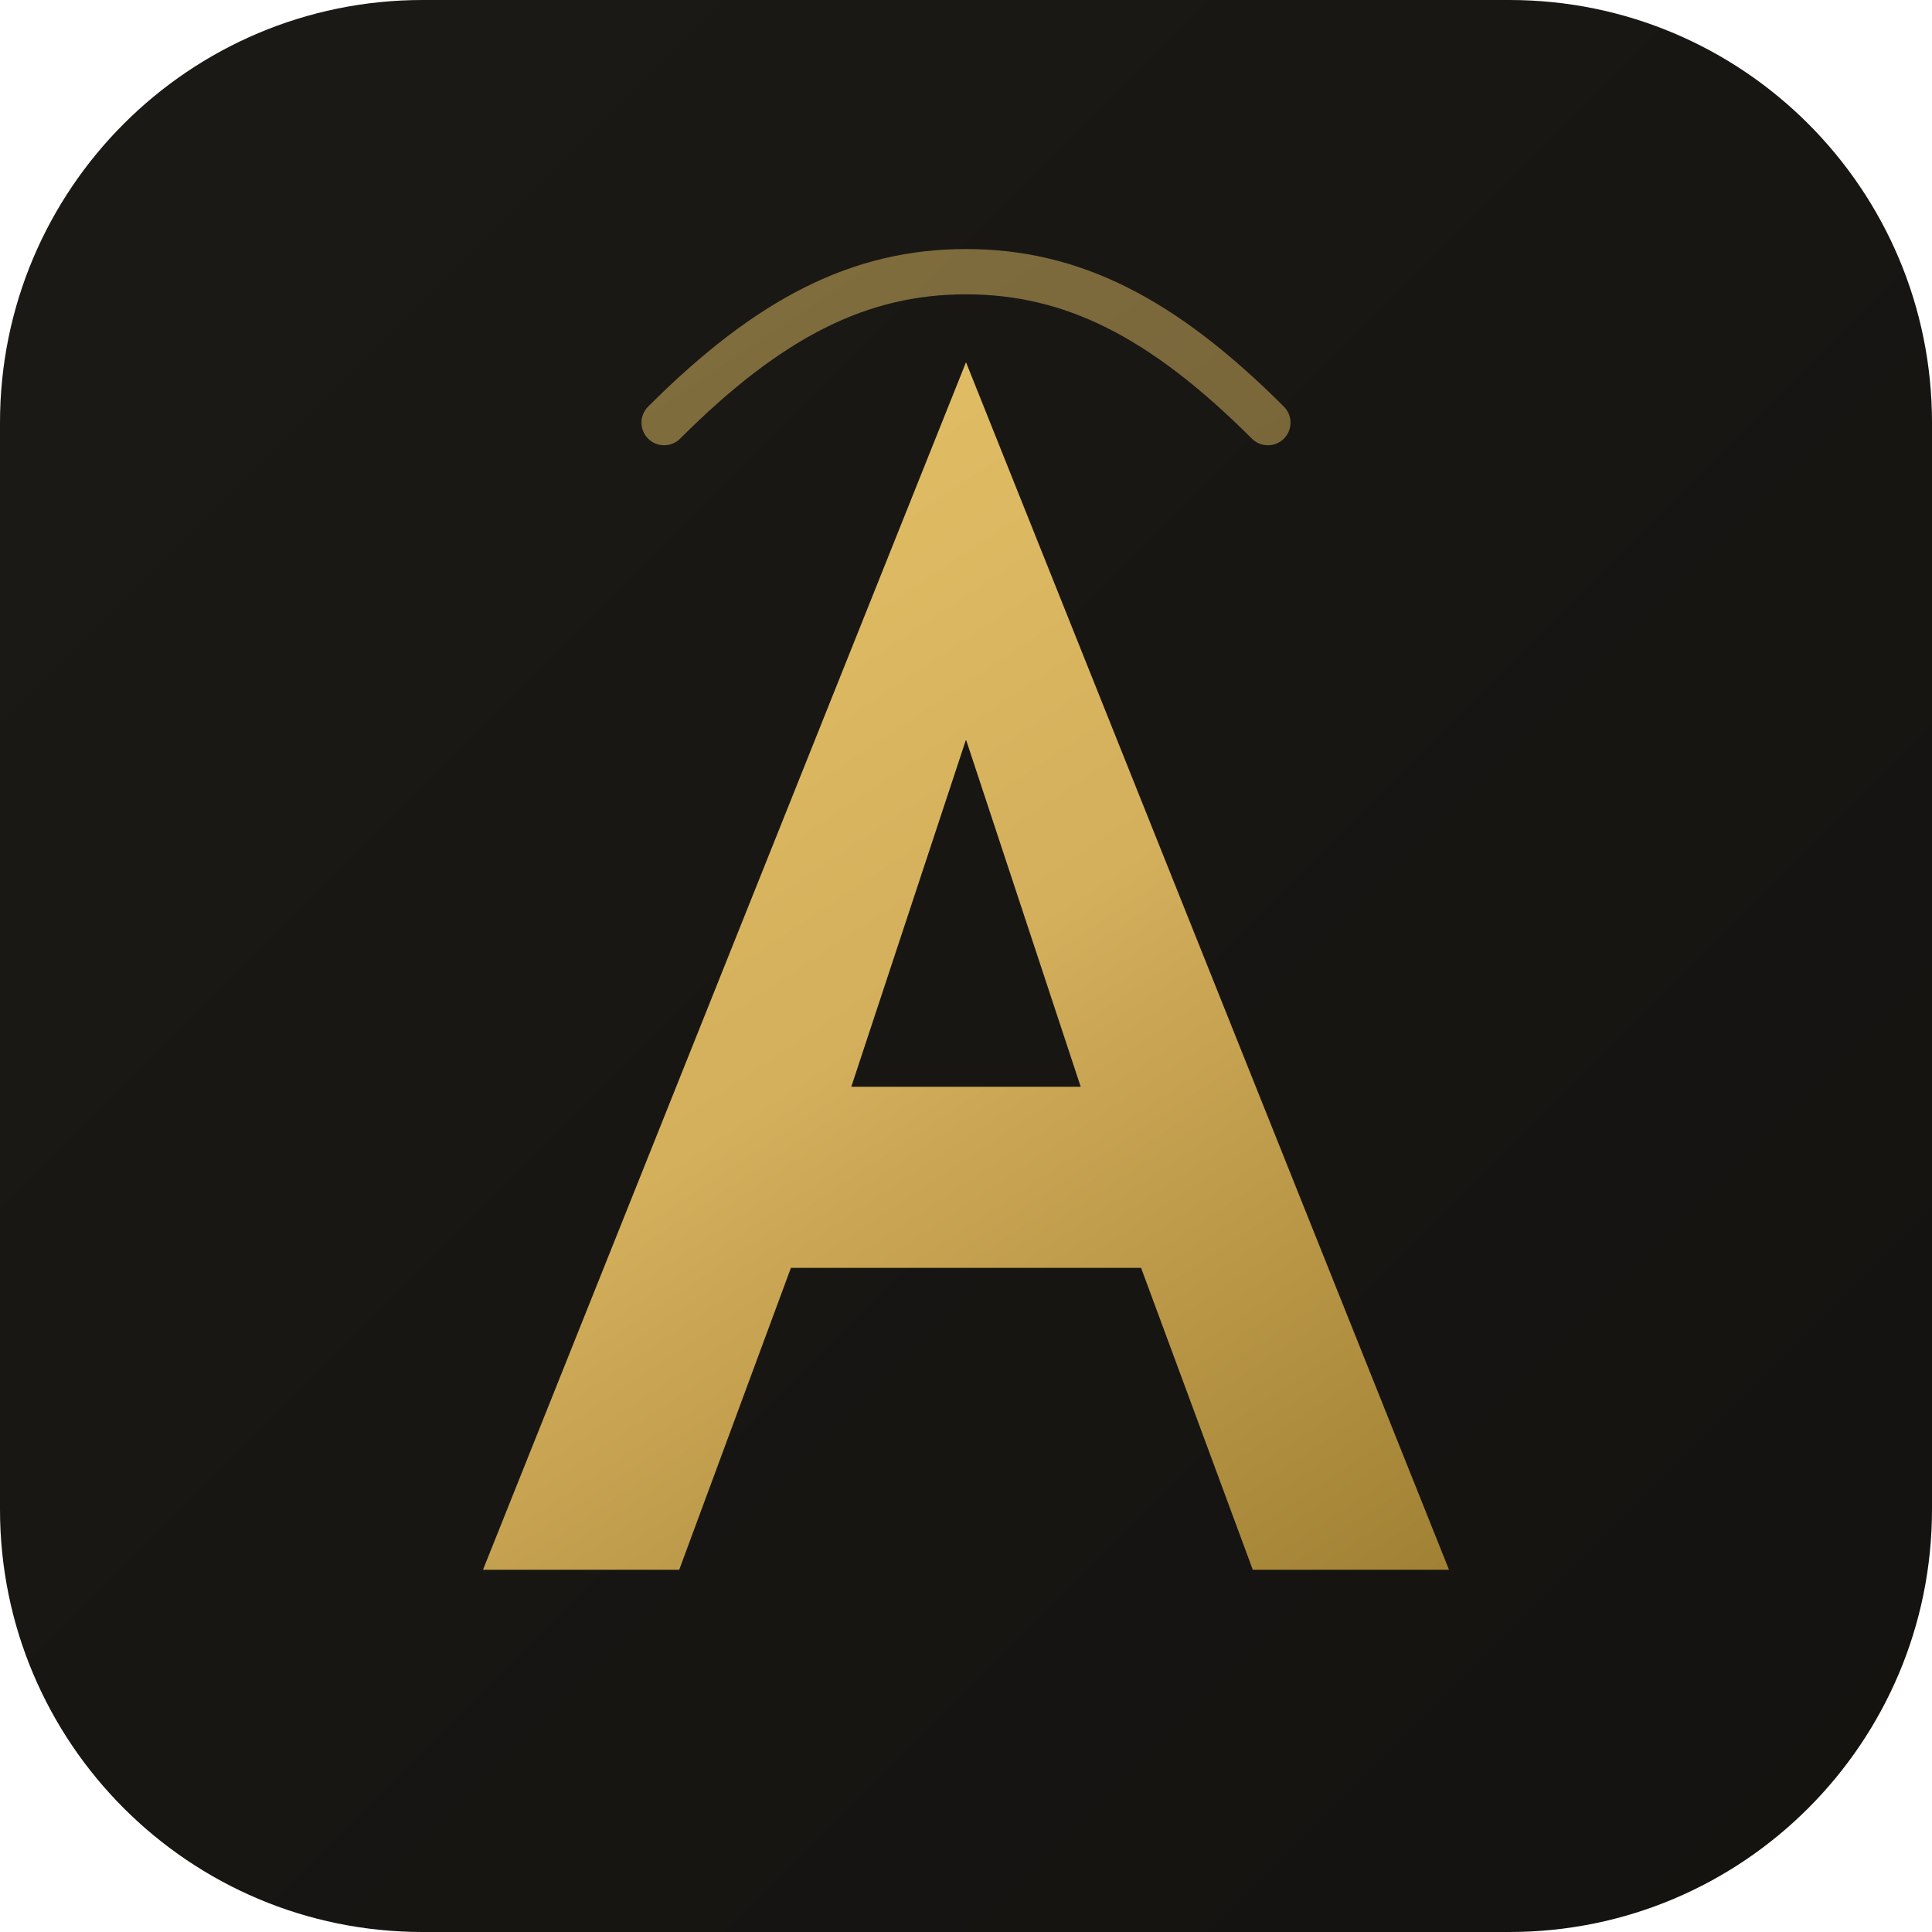
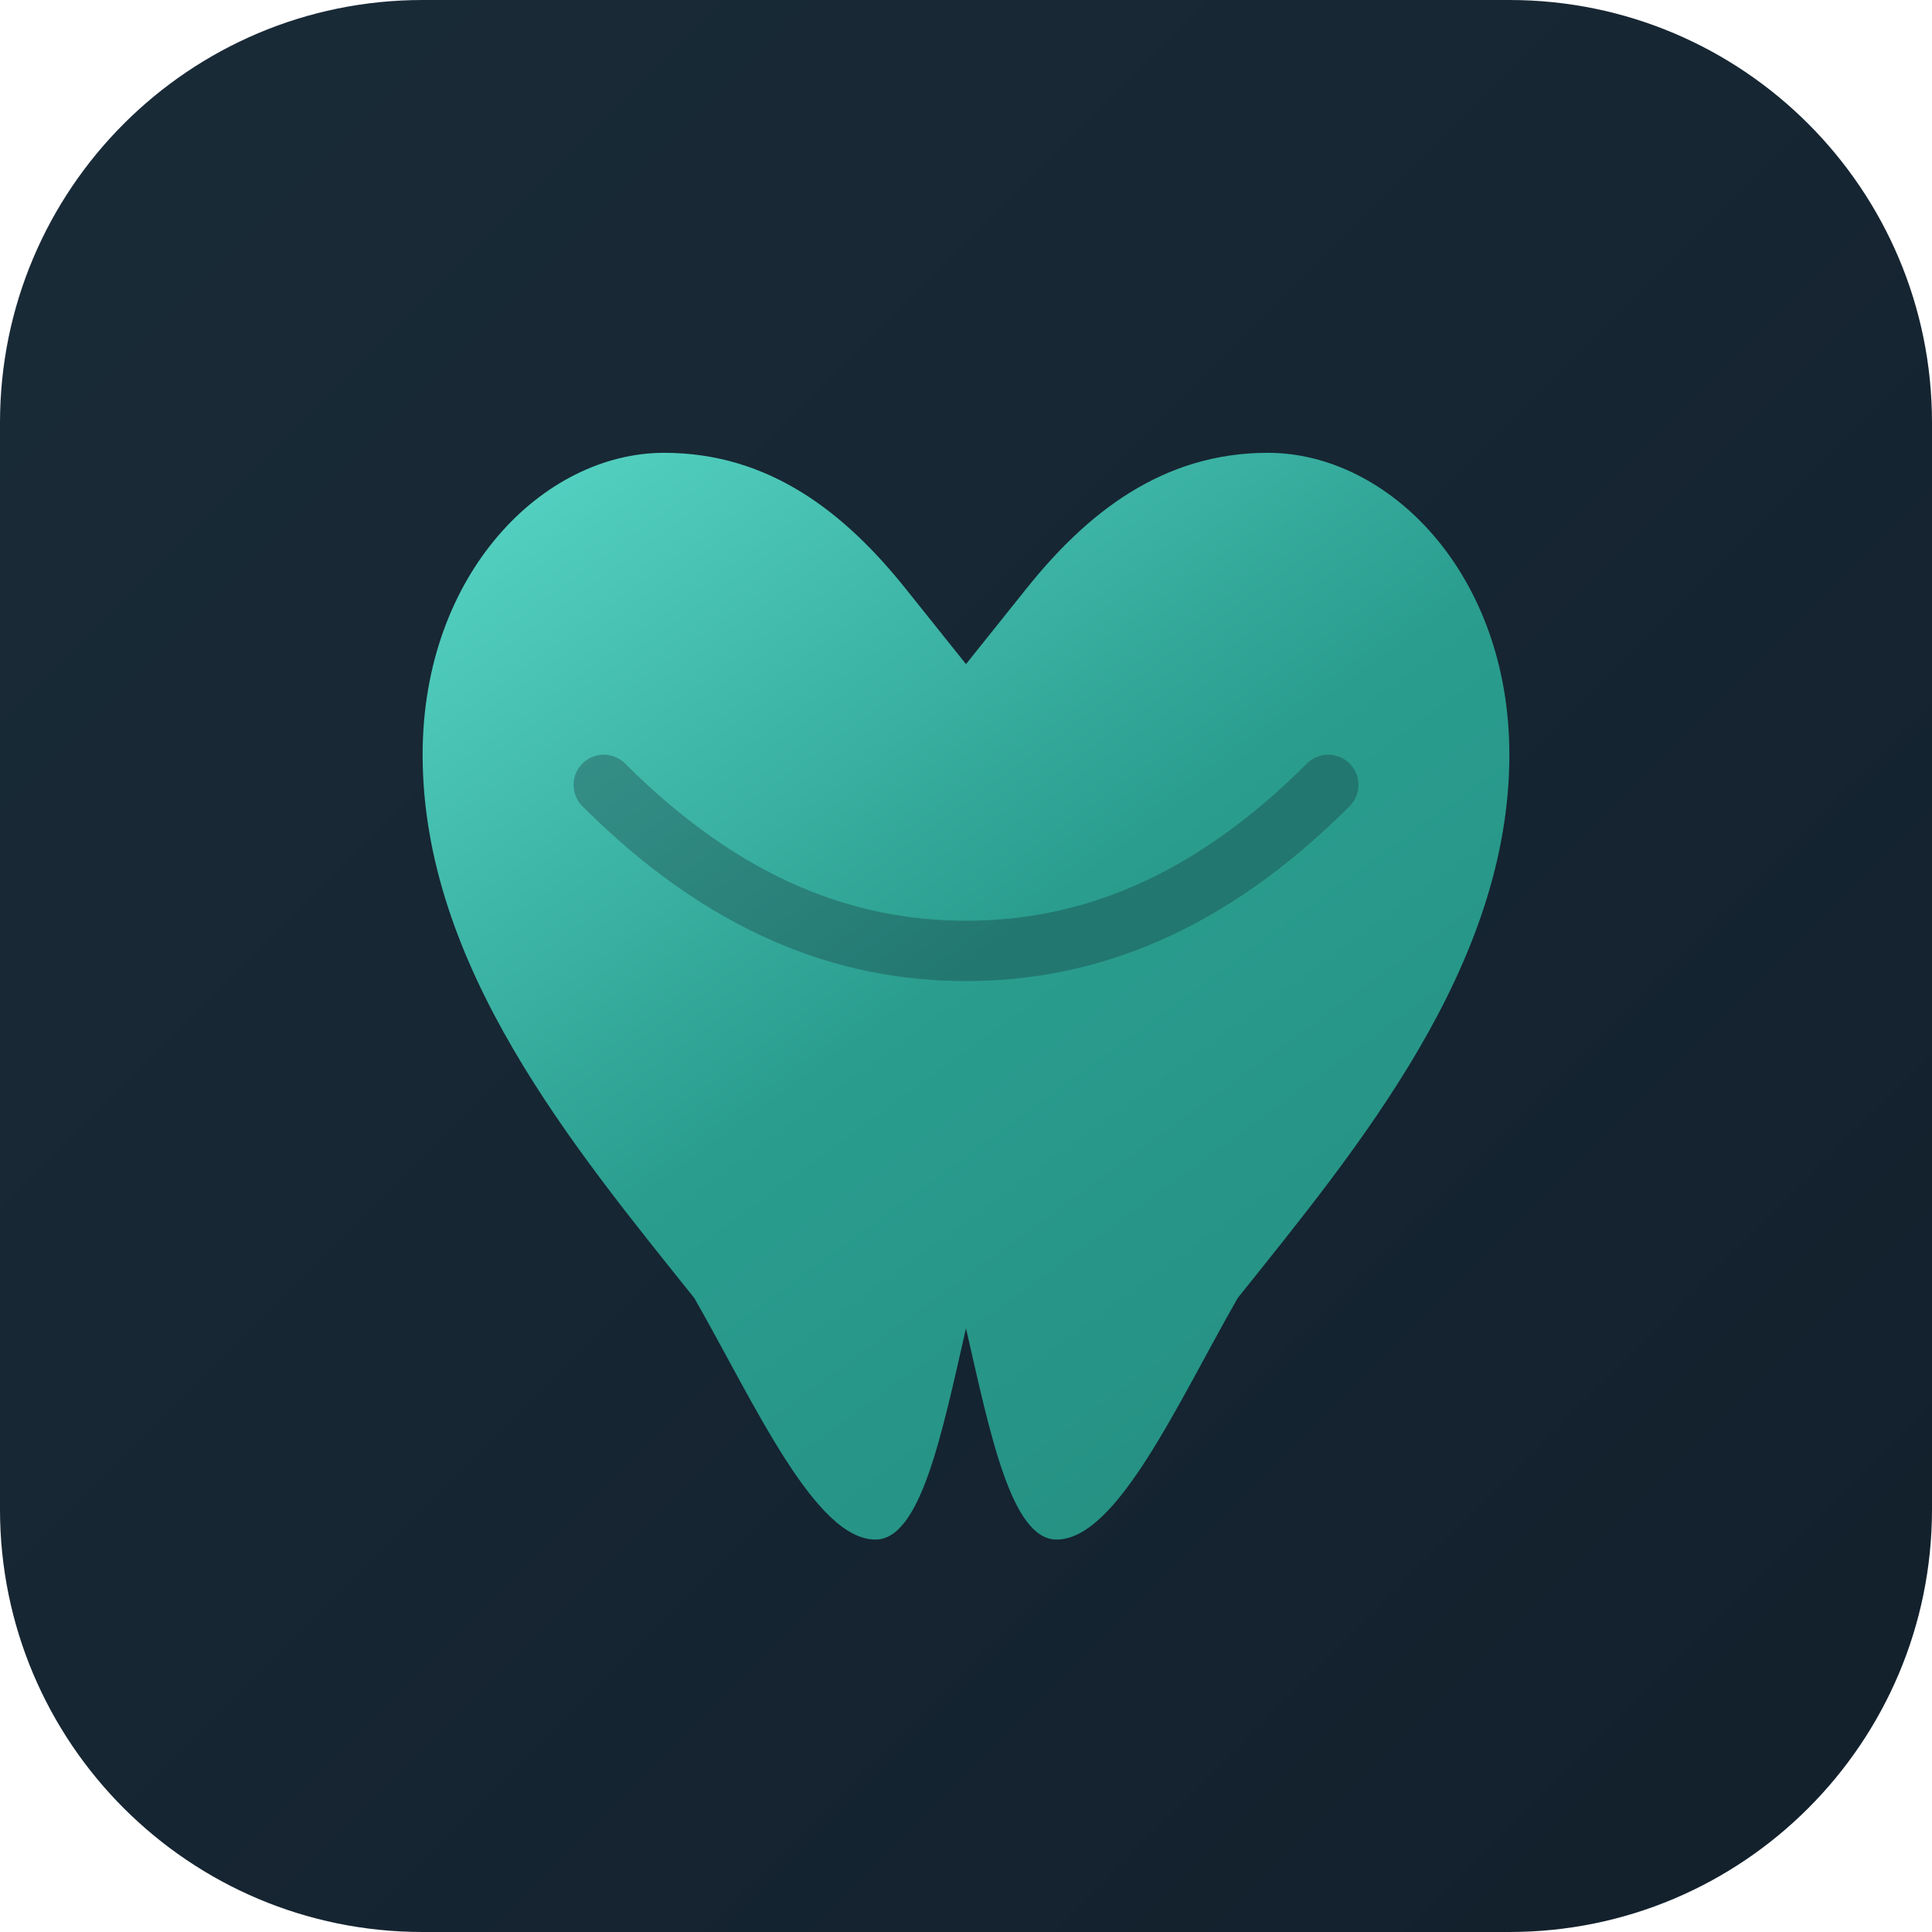
<svg xmlns="http://www.w3.org/2000/svg" viewBox="0 0 64 64" fill="none">
  <defs>
-     <linearGradient id="gold" x1="16" y1="8" x2="48" y2="56" gradientUnits="userSpaceOnUse">
-       <stop offset="0%" stop-color="#E8C76A" />
-       <stop offset="50%" stop-color="#D4AF5C" />
-       <stop offset="100%" stop-color="#9A7B2E" />
+     <linearGradient id="teal" x1="16" y1="10" x2="48" y2="54" gradientUnits="userSpaceOnUse">
+       <stop offset="0%" stop-color="#5EDECE" />
+       <stop offset="50%" stop-color="#2A9D8F" />
+       <stop offset="100%" stop-color="#228B7E" />
    </linearGradient>
    <linearGradient id="bg" x1="0" y1="0" x2="64" y2="64" gradientUnits="userSpaceOnUse">
-       <stop offset="0%" stop-color="#1C1A16" />
-       <stop offset="100%" stop-color="#141210" />
+       <stop offset="0%" stop-color="#1A2B38" />
+       <stop offset="100%" stop-color="#12202C" />
    </linearGradient>
  </defs>
  <rect width="64" height="64" rx="14" fill="url(#bg)" />
-   <path d="M32 12L16 52H22.5L26.2 42H37.8L41.5 52H48L32 12Z M28.2 36L32 24.5L35.8 36H28.2Z" fill="url(#gold)" />
-   <path d="M22 14C25.5 10.5 28.5 9 32 9C35.5 9 38.5 10.5 42 14" stroke="url(#gold)" stroke-width="1.5" stroke-linecap="round" fill="none" opacity="0.5" />
+   <path d="M22 15C18 15 14 19 14 25C14 32 19 38 23 43C25 46.5 27 51 29 51C30.5 51 31.2 47.5 32 44C32.8 47.5 33.5 51 35 51C37 51 39 46.5 41 43C45 38 50 32 50 25C50 19 46 15 42 15C38.5 15 36 17 34 19.5L32 22L30 19.5C28 17 25.5 15 22 15Z" fill="url(#teal)" />
+   <path d="M20 26C24 30 28 31.5 32 31.5C36 31.5 40 30 44 26" stroke="#12202C" stroke-width="2" stroke-linecap="round" fill="none" opacity="0.3" />
</svg>
